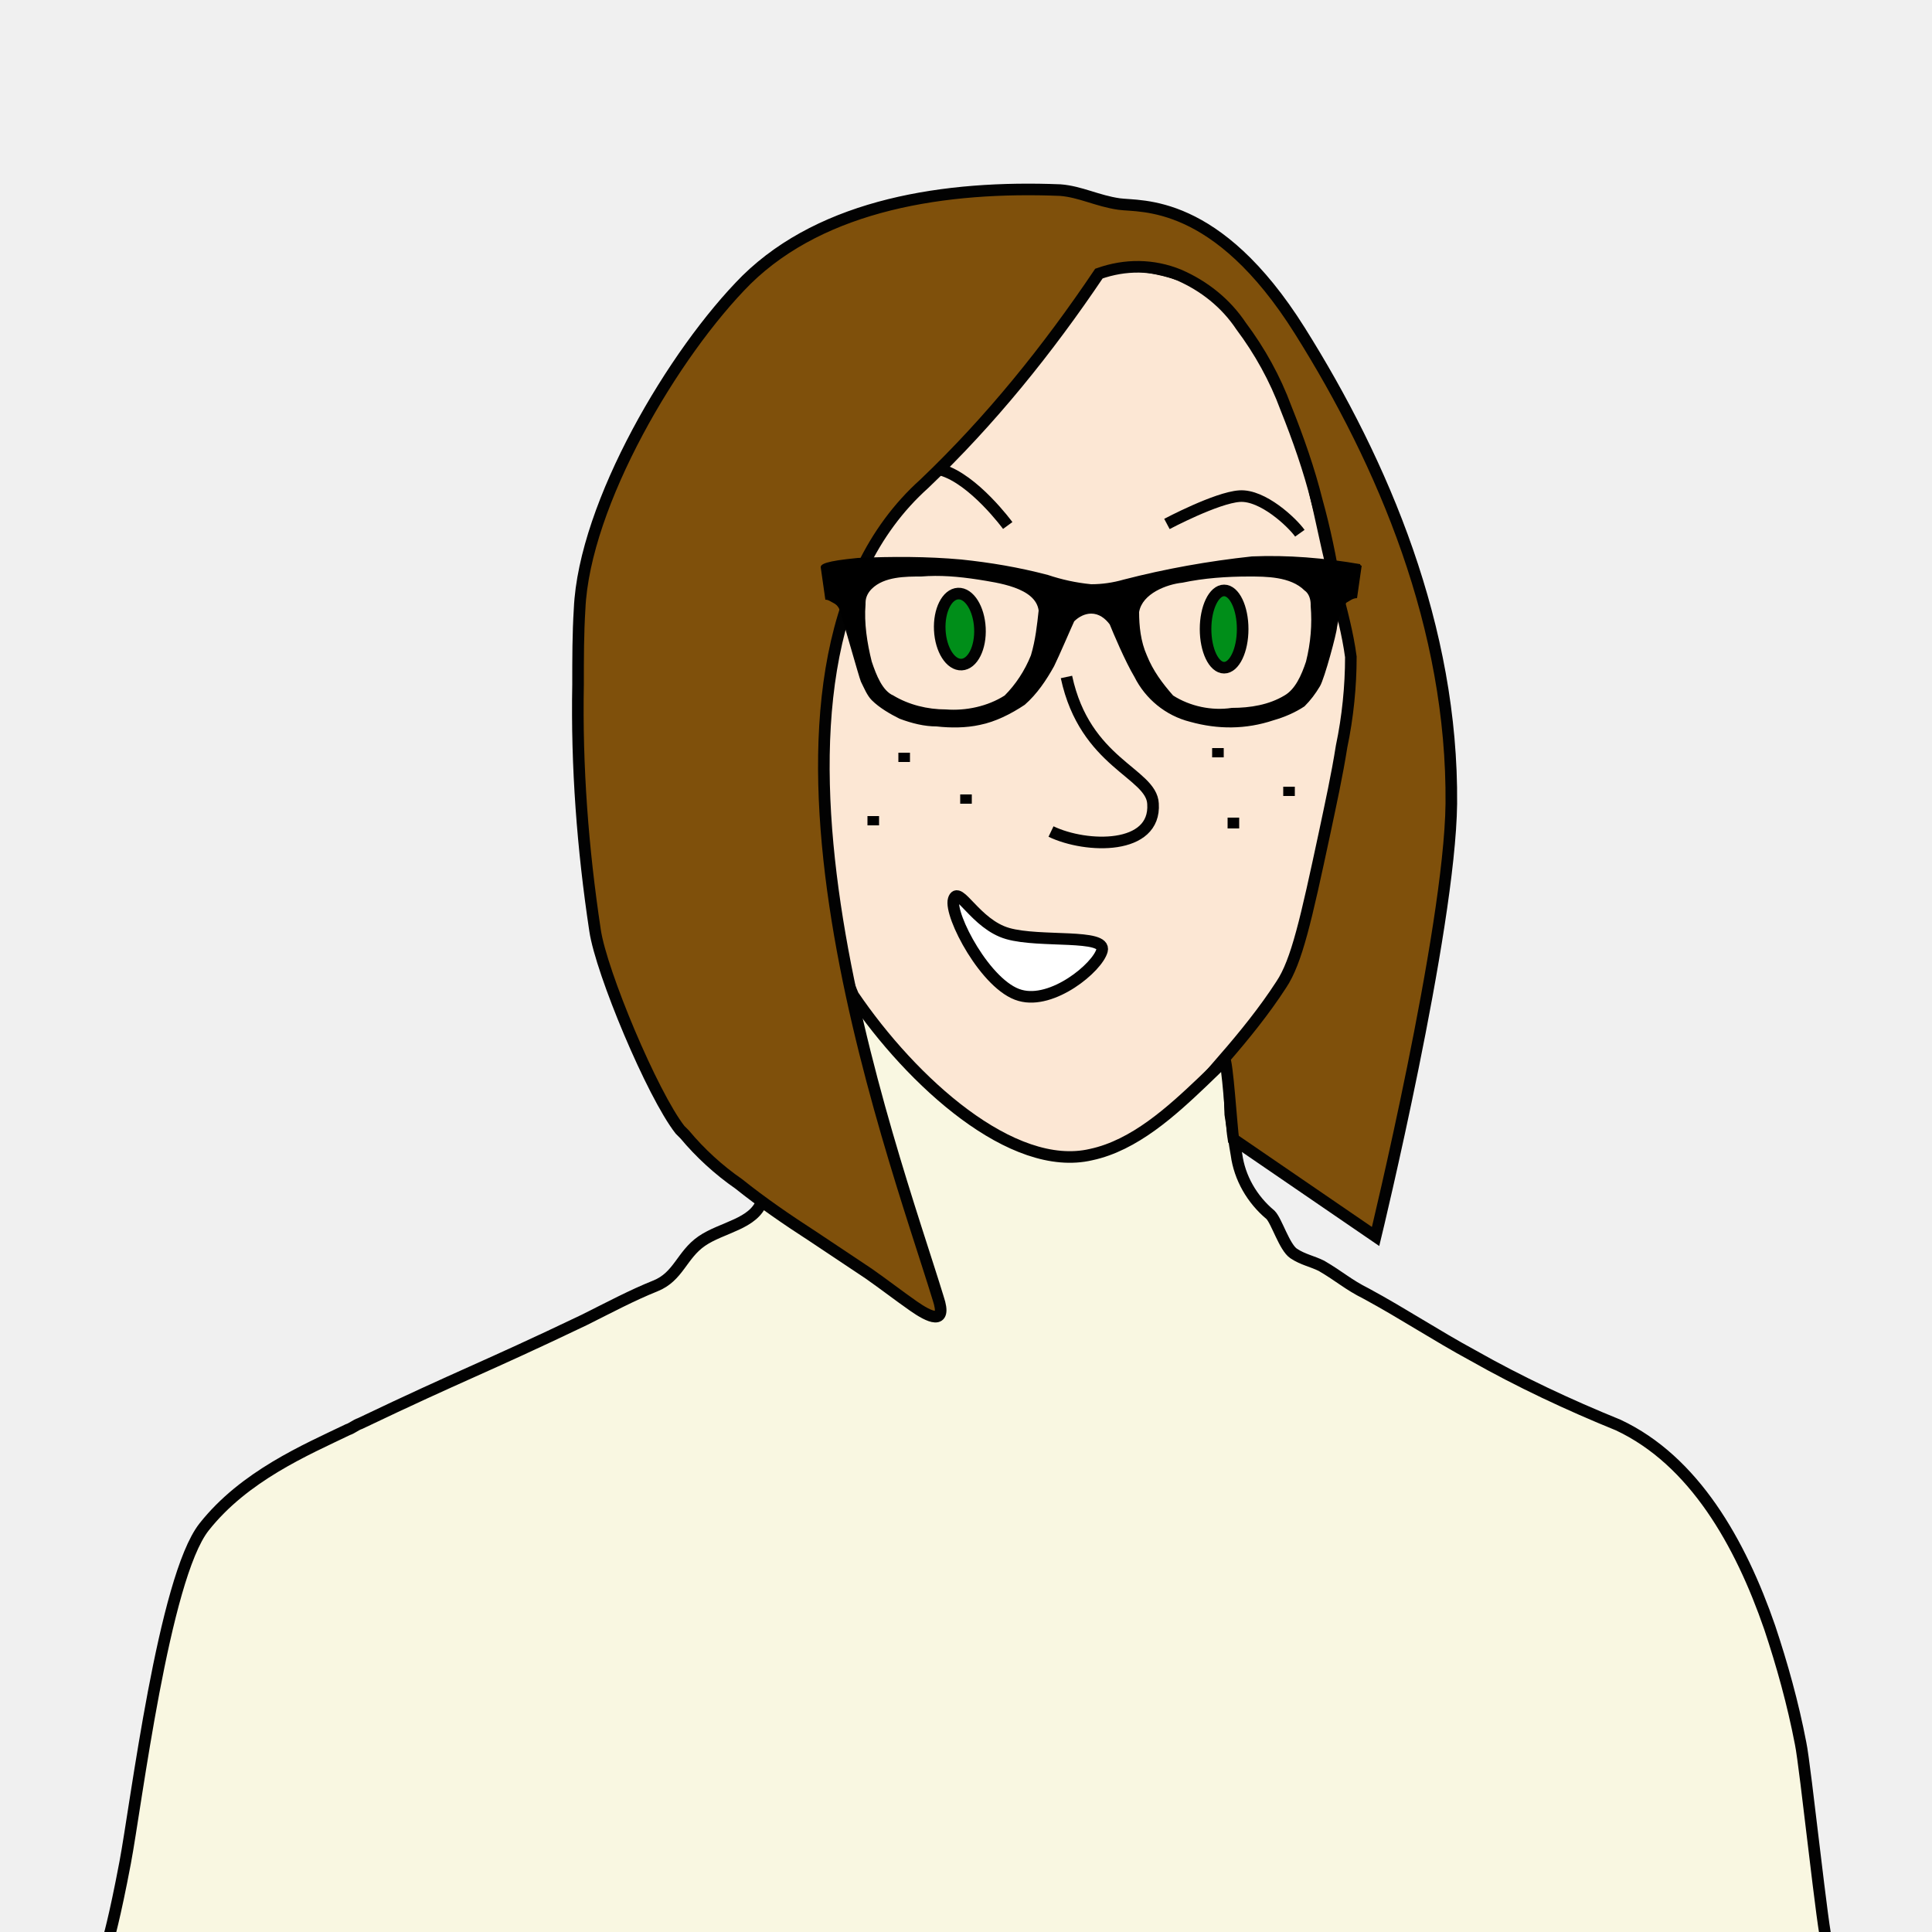
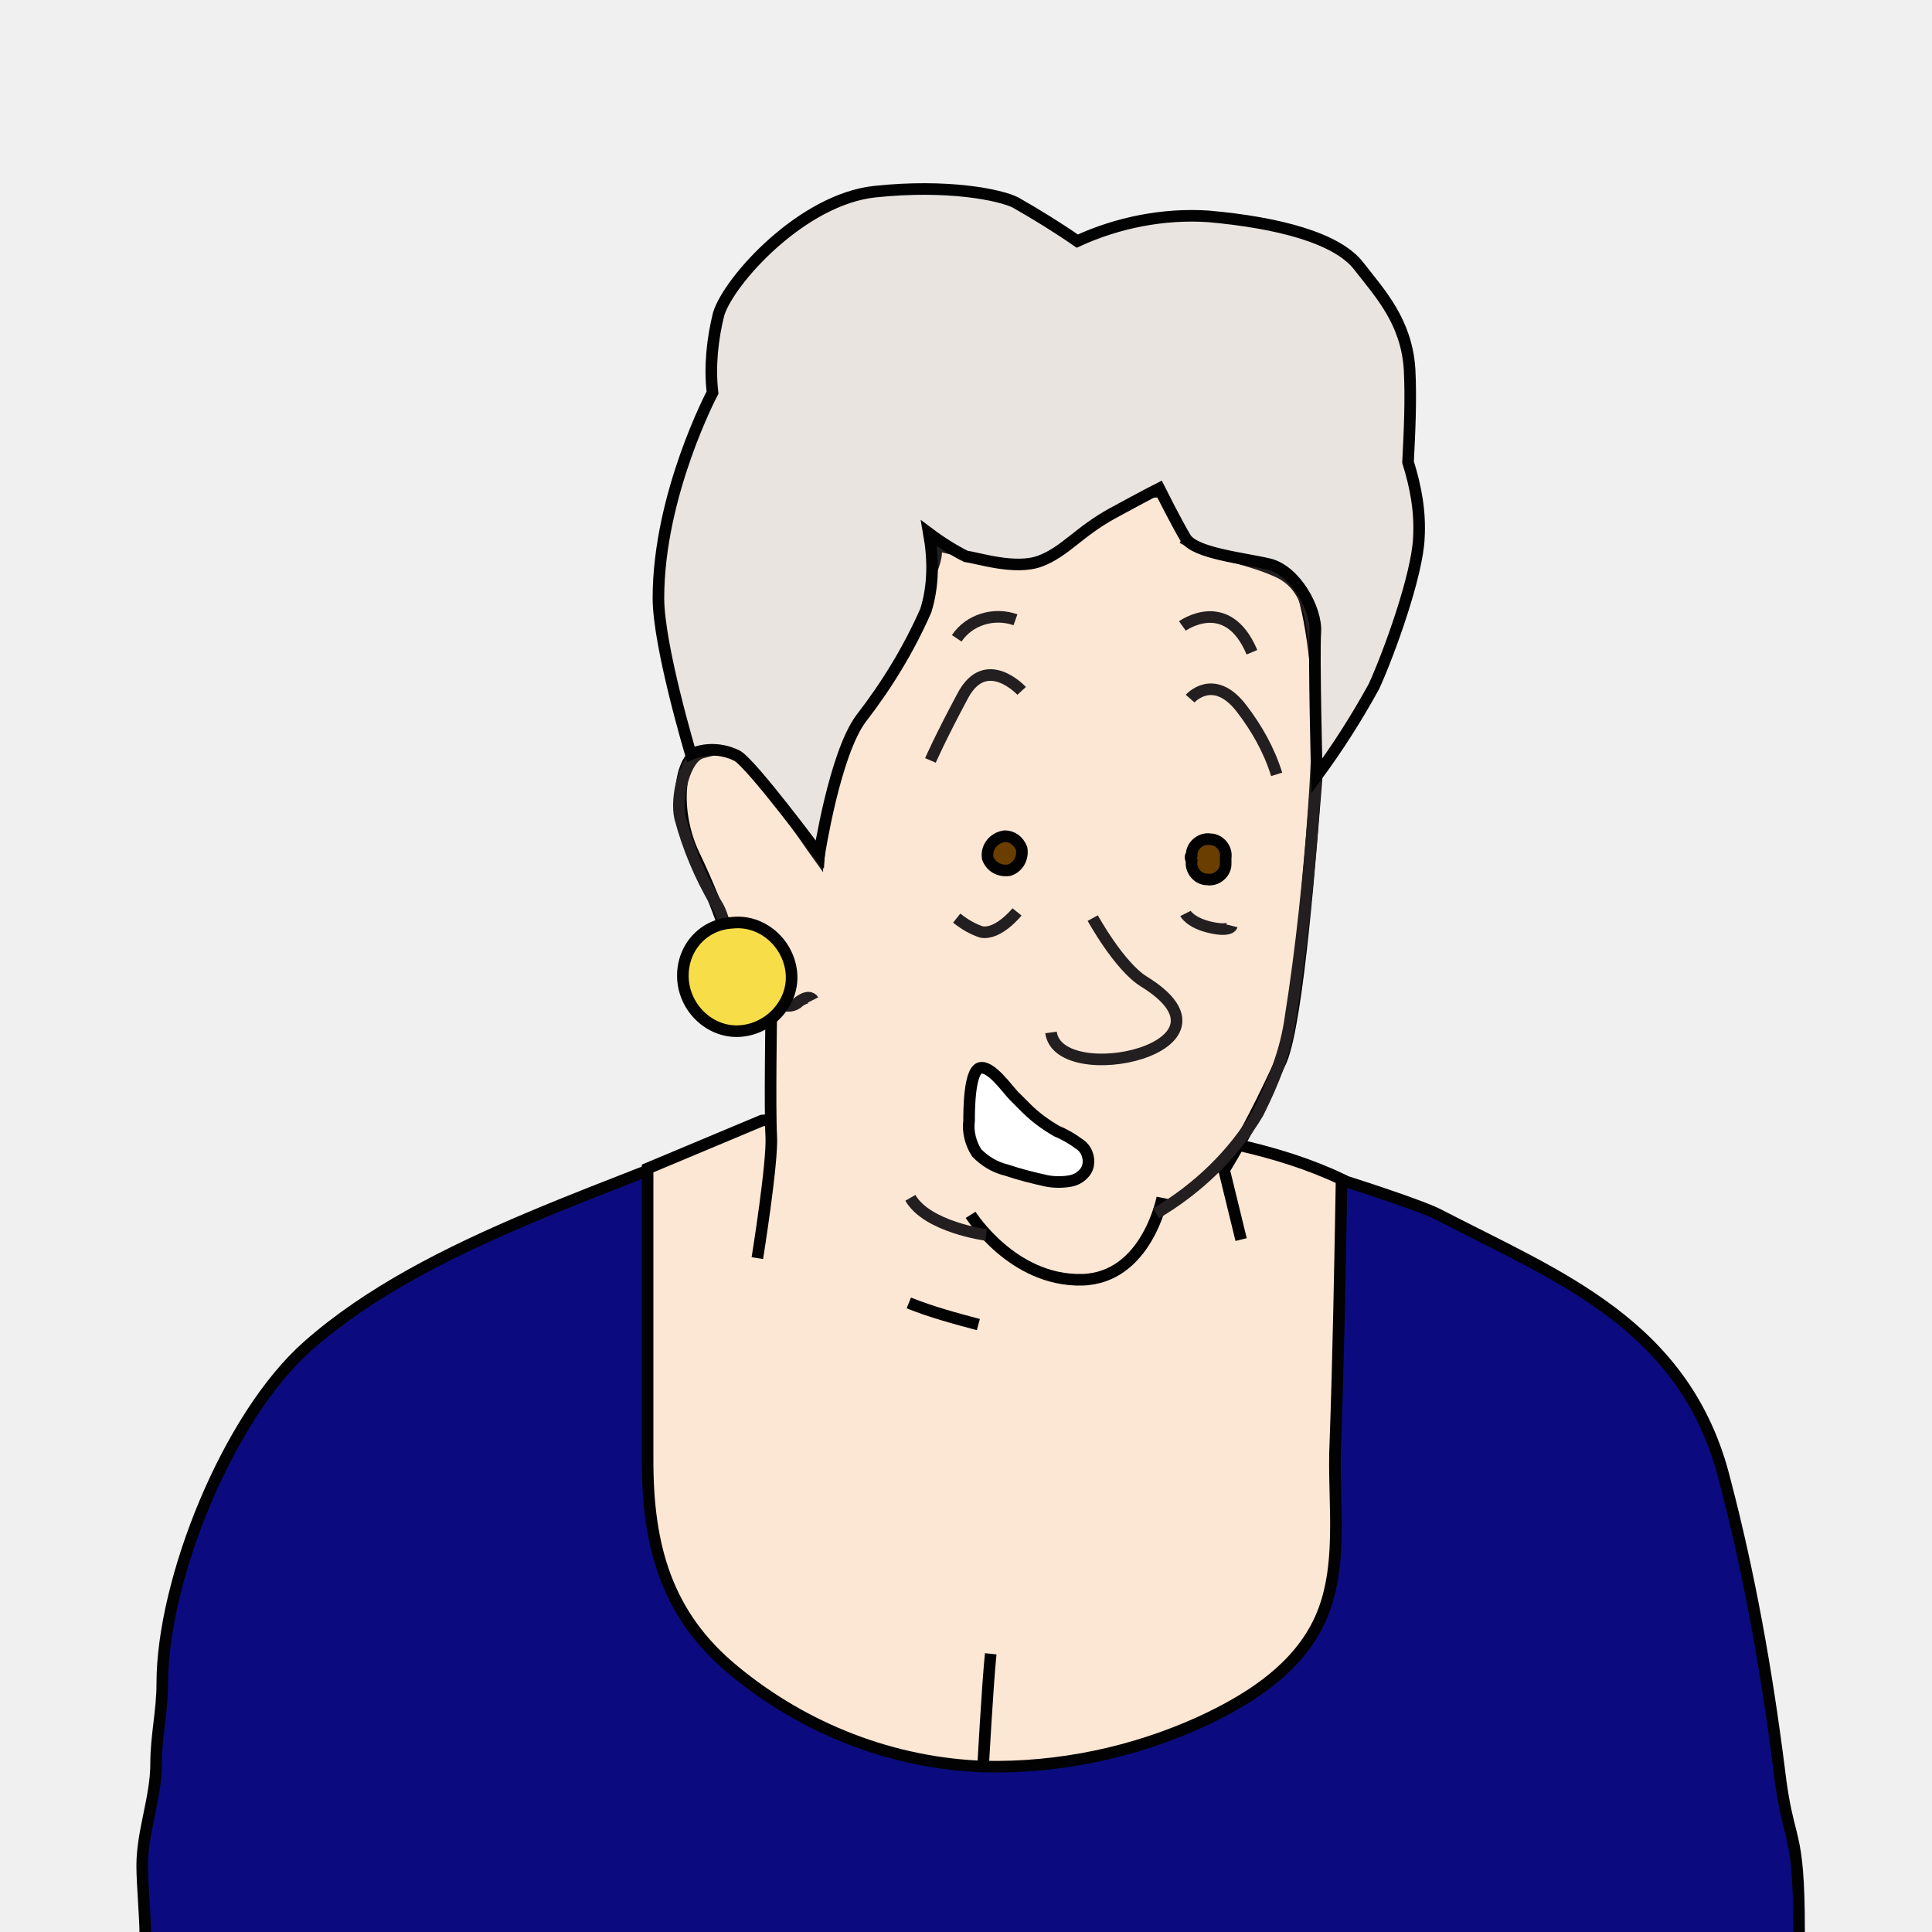
<svg xmlns="http://www.w3.org/2000/svg" version="1.1" id="Layer_1" x="0px" y="0px" viewBox="0 0 125 125" style="enable-background:new 0 0 125 125;" xml:space="preserve">
  <style type="text/css">
- 	.st0{fill:#FCE7D4;stroke:#020202;stroke-width:0.75;stroke-miterlimit:10;}
- 	.st1{fill:#F9F7E1;stroke:#020202;stroke-width:0.75;stroke-miterlimit:10;}
- 	.st2{fill:#7F500B;stroke:#020202;stroke-width:0.75;stroke-miterlimit:10;}
+ 	.st0{fill:#0B0B7F;stroke:#020202;stroke-width:0.75;stroke-miterlimit:10;}
+ 	.st1{fill:#FCE7D4;stroke:#020202;stroke-width:0.75;stroke-miterlimit:10;}
+ 	.st2{fill:#7F4C0E;stroke:#000000;stroke-width:0.75;stroke-miterlimit:10;}
	.st3{fill:none;stroke:#020202;stroke-width:0.75;stroke-miterlimit:10;}
- 	.st4{fill:#FFFFFF;stroke:#020202;stroke-width:0.75;stroke-miterlimit:10;}
- 	.st5{fill:#008E19;stroke:#020202;stroke-width:0.75;stroke-miterlimit:10;}
- 	.st6{fill:#008E19;stroke:#020202;stroke-width:0.75;stroke-miterlimit:10;}
- 	.st7{fill:none;stroke:#000000;stroke-width:0.75;stroke-miterlimit:10;}
+ 	.st4{fill:none;stroke:#231F20;stroke-width:0.75;stroke-miterlimit:10;}
+ 	.st5{fill:#F7DE48;stroke:#020202;stroke-width:0.75;stroke-miterlimit:10;}
+ 	.st6{fill:#6A3E00;stroke:#020202;stroke-width:0.75;stroke-miterlimit:10;}
+ 	.st7{fill:#EAE4E1;stroke:#020202;stroke-width:0.75;stroke-miterlimit:10;}
+ 	.st8{fill:#FFFFFF;stroke:#020202;stroke-width:0.75;stroke-miterlimit:10;}
</style>
-   <g id="Layer_141">
-     <path class="st0" d="M48.2,79.1c1.2-0.5,3.7-3.5,3.7-3.5c0.7-2.5,1.3-5,1.7-7.5c0.3-2.7,0.7-9.9,0.7-9.9l25.2,1.2c0,0,0,7.1,0,7.9   c0,2.7,0.1,5.3,0.4,8c0.1,2.6,1,5.2,2.7,7.2c1.2,1.2,2.5,2.3,3.9,3.3c0,0,4.4,2.3,5.6,3.1c1.1,0.7,2.2,1.3,3.4,1.8   c0,0,3.5,7.3-0.8,13.4s-18.6,7.9-27.4,6S37.2,95.7,40.2,89.7S43.6,81.1,48.2,79.1z" />
-     <g id="turtleneck">
-       <path class="st1" d="M118.2,125.6c-0.2,0-1.4-11.4-1.7-12.8c-0.5-2.6-1.2-5.1-2-7.5c-1.9-5.5-4.9-10.8-9.8-13.1    c-3.2-1.3-6.4-2.8-9.4-4.5c-2.4-1.3-4.5-2.7-6.9-4c-1.2-0.6-1.7-1.1-2.9-1.8c-0.6-0.3-1.2-0.4-1.8-0.8s-1.1-2.1-1.5-2.5    c-1.2-1-2-2.4-2.2-3.9c-0.1-0.5-0.3-2-0.4-2.6c0-0.2-0.4-10.4-0.2-9l-29.5-4l0.4,13.1c0,0.9-0.8,2-0.6,2.9    c0.1,0.9-0.1,1.8-0.4,2.6c-0.5,1.5-2.6,1.7-3.9,2.6s-1.5,2.3-3,2.9s-3,1.4-4.6,2.2c-6.7,3.2-7.8,3.5-14.5,6.7    c-0.3,0.1-0.5,0.3-0.8,0.4c-2.7,1.3-6.7,3-9.3,6.3s-4.4,18-5.1,21.7s-1.1,5-1.1,5" />
-     </g>
-     <path class="st0" d="M87.8,43.7c0,0-0.3-2.2-0.3-2.3c-0.2-0.5-0.3-1-0.5-1.5c-0.1-0.2-0.2-0.4-0.2-0.6c-0.3-1.4-0.7-2.8-1-4.2   s-0.6-2.7-0.9-4c-0.9-3.9-2.4-8.6-5.3-11.4c-1.9-1.8-4.6-2.5-7.2-2.6c-4.7-0.4-9.3,0.5-13.6,2.4c-3.7,1.9-7,4.6-9.5,8   c-2.7,3.6-2.5,8-2,12.3c0.4,3.2,1.1,6.4,2,9.5c1.3,4.2,5.9,15.1,5.9,15.1C59,70,65.5,75.9,70.6,74.7c2.8-0.6,5.2-2.8,7.2-4.7   c2.2-2.1,4.4-4.3,5.7-7.2c1-2.5,1.9-5.1,2.5-7.7c0.5-1.9,0.8-3.8,1-5.7c0.1-1,0.8-1.6,0.8-2.5c0-0.7,0.2-0.7,0.2-1.3   c0-0.3-0.1-0.6-0.2-0.9c0-0.2-0.1-0.3-0.1-0.5C87.8,44,87.8,43.8,87.8,43.7z" />
-     <path class="st2" d="M79.8,73.7L89,80c0,0,4.8-19.8,4.9-28c0.1-11.4-4.4-22-9.8-30.6s-10.3-8-11.7-8.2s-2.5-0.8-3.8-0.9   c-7.4-0.3-15.3,0.9-20.3,5.8c-4.7,4.7-10.5,14.5-10.8,21.3c-0.1,1.6-0.1,3.2-0.1,4.9c-0.1,5.3,0.3,10.6,1.1,15.9   c0.4,2.7,3.7,10.6,5.5,12.9l0.3,0.3c1,1.2,2.2,2.3,3.5,3.2c1.5,1.2,3.1,2.3,4.8,3.4c1.2,0.8,2.4,1.6,3.6,2.4c1,0.7,1.9,1.4,2.9,2.1   s2.2,1.3,1.6-0.5c-3-9.8-14.5-40.5-0.9-52.7c4.3-4.1,8-8.7,11.3-13.6c1.7-0.6,3.5-0.6,5.2,0.1c1.6,0.7,3,1.8,4,3.3   c1.2,1.6,2.2,3.4,2.9,5.3c0.8,2,1.5,4,2,6c0.5,1.8,0.9,3.7,1.2,5.6c0.4,1.5,0.8,3,1,4.5c0,1.9-0.2,3.9-0.6,5.8   c-0.3,1.9-0.7,3.7-1.1,5.6c-1.2,5.6-1.8,8.3-2.8,9.8c-1.1,1.7-2.4,3.3-3.7,4.8C79.4,68.4,79.7,73.2,79.8,73.7z" />
-     <path class="st3" d="M75.5,33.9c0,0,3.2-1.7,4.7-1.8s3.4,1.7,3.9,2.4" />
-     <path class="st4" d="M66,64.4c2.1,0.6,5-1.8,5.3-2.9s-4-0.5-6.1-1.1s-3.2-3.2-3.5-2.2S63.8,63.8,66,64.4z" />
-     <path class="st3" d="M65.2,34c0,0-2.2-3-4.3-3.6" />
-     <ellipse class="st5" cx="79.2" cy="40.7" rx="1.2" ry="2.5" />
-     <ellipse transform="matrix(0.9988 -4.954566e-02 4.954566e-02 0.9988 -1.9403 3.1268)" class="st6" cx="62.1" cy="40.7" rx="1.3" ry="2.3" />
-     <path id="nose-4" class="st3" d="M69,43.8c1.2,5.6,5.5,6.2,5.6,8.2c0.2,3-4.3,2.9-6.6,1.8" />
-     <line class="st7" x1="78.8" y1="48.4" x2="78.8" y2="49" />
-     <line class="st7" x1="56.5" y1="52.8" x2="56.5" y2="53.4" />
-     <line class="st7" x1="58.5" y1="48.7" x2="58.5" y2="49.3" />
-     <line class="st7" x1="62.5" y1="51.4" x2="62.5" y2="52" />
-     <line class="st7" x1="83.4" y1="50.9" x2="83.4" y2="51.5" />
-     <line class="st7" x1="79.8" y1="52.9" x2="79.8" y2="53.6" />
-     <g id="glasses-2">
-       <path d="M88,36.5c-2.3-0.4-4.7-0.6-7-0.5c-2.8,0.3-5.6,0.8-8.3,1.5c-0.7,0.2-1.4,0.3-2.1,0.3c-1-0.1-1.9-0.3-2.8-0.6    c-1.9-0.5-3.7-0.8-5.6-1C60,36,57.7,36,55.5,36.1c-2.1,0.2-2.4,0.4-2.4,0.6l0.3,2.1c0.2,0,0.3,0.1,0.5,0.2    c0.2,0.1,0.3,0.2,0.4,0.4c0.1,0.2,1.3,4.5,1.4,4.7c0.2,0.4,0.4,0.9,0.7,1.2c0.5,0.5,1.2,0.9,1.8,1.2c0.8,0.3,1.6,0.5,2.4,0.5    c0.9,0.1,1.9,0.1,2.8-0.1c1-0.2,2-0.7,2.9-1.3c0.8-0.7,1.4-1.6,1.9-2.5c0.3-0.6,1.2-2.7,1.3-2.9c0.3-0.3,0.7-0.5,1.1-0.5    c0.5,0,0.9,0.3,1.2,0.7c0.2,0.5,1,2.4,1.6,3.4c0.7,1.4,2,2.5,3.6,2.9c1.8,0.5,3.6,0.5,5.4-0.1c0.7-0.2,1.4-0.5,2-0.9    c0.4-0.4,0.7-0.8,1-1.3s1.1-3.5,1.1-3.8c0.1-0.6,0.3-1.1,0.6-1.6c0.2-0.1,0.4-0.3,0.7-0.3l0.3-2.1C88,36.6,88,36.5,88,36.5z     M66.7,42.4c-0.4,1-1,1.9-1.7,2.6c-1.1,0.7-2.5,1-3.8,0.9c-1.2,0-2.4-0.3-3.4-0.9c-0.7-0.3-1.1-1.3-1.4-2.2    c-0.3-1.2-0.5-2.5-0.4-3.7V39c0-0.4,0.2-0.7,0.4-0.9c0.8-0.8,2.2-0.8,3.2-0.8c1.2-0.1,2.4,0,3.7,0.2c1.2,0.2,3.7,0.5,3.9,2    C67.1,40.4,67,41.4,66.7,42.4L66.7,42.4z M84.5,42.8c-0.3,0.9-0.7,1.8-1.4,2.2c-1,0.6-2.2,0.8-3.4,0.8C78.4,46,77,45.7,75.9,45    c-0.7-0.8-1.3-1.6-1.7-2.6c-0.4-0.9-0.5-1.9-0.5-2.8c0.2-1.2,1.8-1.8,2.8-1.9c1.4-0.3,2.9-0.4,4.3-0.4c1.1,0,2.7,0,3.6,0.9    c0.3,0.2,0.4,0.6,0.4,0.9v0.1C84.9,40.4,84.8,41.6,84.5,42.8L84.5,42.8z" />
+   <g id="Frames">
+     <g id="Layer_77">
+       <path id="shirt-3_1_" class="st0" d="M116.4,125c0-7.1-0.7-5.4-1.3-10.6c-0.8-6.3-1.9-12.5-3.5-18.6    c-2.5-10.1-10.8-13.2-18.5-17.2c-1.9-1-12.9-4.3-12.9-4.3h-0.8c-2-0.2-30-1.7-30-1.7c-9,4.2-21.6,7.5-29.5,14.5    c-5.2,4.6-9.4,15.2-9.4,21.8c0,1.8-0.4,3.4-0.4,5.2c0,2.2-0.9,4.4-0.9,6.6c0,1.2,0.2,3.3,0.2,4.5" />
+       <path class="st1" d="M49.3,72.5l-7.4,3.1c0,3.6,0,7.1,0,10.7c0,2.7,0,5.5,0,8.2c0,5.5,1.2,10,5.6,13.6c4.6,3.8,10.3,6,16.2,6.2    c4.8,0.1,9.6-0.9,14-2.9c2.8-1.3,5.8-3.1,7.4-6c2-3.6,1.1-8.2,1.3-12.1c0.2-5.7,0.3-11.3,0.4-17c-2.1-1-4.4-1.7-6.6-2.2    C71.5,72.2,56.4,71.7,49.3,72.5z" />
+       <path id="head-3" class="st1" d="M49,81.4c0,0,1-6.2,0.9-7.9s0-7.9,0-7.9c-1-1.4-1.9-2.9-2.7-4.5c-0.6-2-1.4-3.9-2.3-5.8    c-1.3-2.7-1.1-6.4,0.6-6.8s3.7,1.1,4.4,2.1s3.1,4.5,3.1,4.5s0.3-4.8,1-6.5s5.4-8.4,5.9-11s0.3-3.3,0.3-3.3s4.6,2.8,7.9,0.9    s7-6.8,7-6.8s1.1,6.1,2.1,6.5s6.3,1.2,7,3.2s1.4,7,1,12S84,65.9,82.9,68.6c-1.1,2.4-2.3,4.8-3.7,7.1l1.1,4.5" />
+       <path class="st2" d="M63.6,114.4c0,0,0.3-5.5,0.5-7.4" />
+       <path class="st1" d="M62.8,78.6c0,0,2.7,4.3,7.2,4.2c4.2-0.1,5.2-5.3,5.2-5.3" />
+       <path class="st3" d="M63.3,85.7c-1.5-0.4-3-0.8-4.5-1.4" />
+       <path class="st4" d="M63.8,79.9c0,0-3.8-0.5-4.9-2.4" />
+       <path class="st4" d="M76.5,34.8c2,1.1,4.4,1.3,6.4,2.3c2.4,1.3,2,4.7,2.3,7S84.9,57,83.5,65.8C83.2,68,82.4,70,81.4,72    c-1.6,2.7-3.9,4.9-6.6,6.5" />
+       <path class="st4" d="M75,31.3c0,0.3,0,0.6,0,0.9" />
+       <path class="st4" d="M50.5,64.9c0.4,0.3,0.9,0.2,1.2-0.1c0.7-0.5,0.9-0.1,0.9-0.1" />
+       <path class="st4" d="M47.5,62.4c-0.5-1-0.4-2.8-1.2-4c-1-1.7-1.8-3.6-2.3-5.5c-0.3-1.3,0.3-3.9,1.4-4.2s2.8-0.8,4,1.3    s3.5,5.3,3.5,5.3s0.1-4.9,1.5-7.6s4.8-6.8,4.9-8.1s1.8-3.6,1.1-4.4s-1.2,0.1,3,0.6" />
+       <path id="earring" class="st5" d="M44.2,63.5c0.2,1.9,1.9,3.4,3.8,3.2s3.4-1.9,3.2-3.8c-0.2-1.9-1.9-3.4-3.8-3.2l0,0    C45.4,59.8,44,61.5,44.2,63.5z" />
+       <path class="st4" d="M76.5,40.5c0,0,2.9-2.1,4.5,1.7" />
+       <path class="st4" d="M65.7,40.1c-1.4-0.5-3,0-3.8,1.2" />
+       <path class="st6" d="M77.1,55.7c-0.1,0.6,0.4,1.2,1,1.2c0.6,0.1,1.2-0.4,1.2-1c0-0.1,0-0.3,0-0.4c0.1-0.6-0.4-1.2-1-1.2    c-0.6-0.1-1.2,0.4-1.2,1C77,55.4,77,55.5,77.1,55.7z" />
+       <path class="st6" d="M63.9,55.5c0.2,0.6,0.8,0.9,1.4,0.8c0.6-0.2,0.9-0.8,0.8-1.4c-0.2-0.5-0.6-0.8-1.1-0.8    C64.3,54.2,63.8,54.8,63.9,55.5z" />
+       <path class="st4" d="M79.7,59.9c0,0-0.1,0.4-1.4,0.1s-1.6-0.9-1.6-0.9" />
+       <path class="st4" d="M65.8,59c0,0-1.2,1.5-2.3,1.3c-0.6-0.2-1.1-0.5-1.6-0.9" />
+       <path class="st4" d="M66.1,44.7c0,0-2.3-2.5-3.8,0.3s-2.1,4.2-2.1,4.2" />
+       <path class="st4" d="M77,45.2c0,0,1.5-1.7,3.3,0.6c1,1.3,1.8,2.7,2.3,4.3" />
+       <path id="nose-4" class="st4" d="M70.7,59.4c0,0,1.7,3.1,3.3,4.1c7,4.3-5.5,7-6,3.3" />
+       <path id="hair-10" class="st7" d="M44.7,48.8c0,0-2.1-7-2.1-10.1c0-6.7,3.5-13.3,3.5-13.3c-0.2-1.7,0-3.5,0.4-5.1    c0.7-2.2,5.4-7.4,10.1-7.9s8.1,0.2,9.1,0.7c1.4,0.8,2.7,1.6,4,2.5c2.6-1.2,5.6-1.8,8.5-1.6c4.5,0.4,8.3,1.4,9.7,3.2    s3.1,3.6,3.3,6.7c0.1,2,0,4-0.1,6c0.5,1.6,0.8,3.2,0.7,4.9c-0.1,2.4-1.9,7.4-2.9,9.6c-1.1,2-2.3,3.9-3.7,5.8c0,0-0.2-7.8-0.1-9.3    s-1.3-4-3-4.4s-4.8-0.7-5.4-1.7S75,31.6,75,31.6s-0.8,0.4-3,1.6s-3.1,2.5-4.7,3.1s-4-0.2-4.8-0.3c-0.8-0.4-1.6-0.9-2.4-1.5    c0.3,1.7,0.3,3.4-0.2,5c-1.1,2.5-2.5,4.8-4.2,7C54,48.8,53,55.3,53,55.3s-4.3-5.8-5.3-6.4C46.7,48.4,45.6,48.4,44.7,48.8z" />
+       <path class="st8" d="M66.4,71.7c-0.3-0.3-0.5-0.5-0.8-0.8c-0.4-0.4-1.5-2-2.2-1.8s-0.7,2.8-0.7,3.4c-0.1,0.7,0.1,1.5,0.5,2.1    c0.5,0.5,1.1,0.9,1.9,1.1c0.9,0.3,1.7,0.5,2.6,0.7c0.5,0.1,1.1,0.1,1.6,0s1-0.5,1.1-1s-0.1-1.1-0.6-1.4c-0.4-0.3-0.9-0.6-1.4-0.8    C67.7,72.8,67,72.3,66.4,71.7z" />
    </g>
  </g>
</svg>
